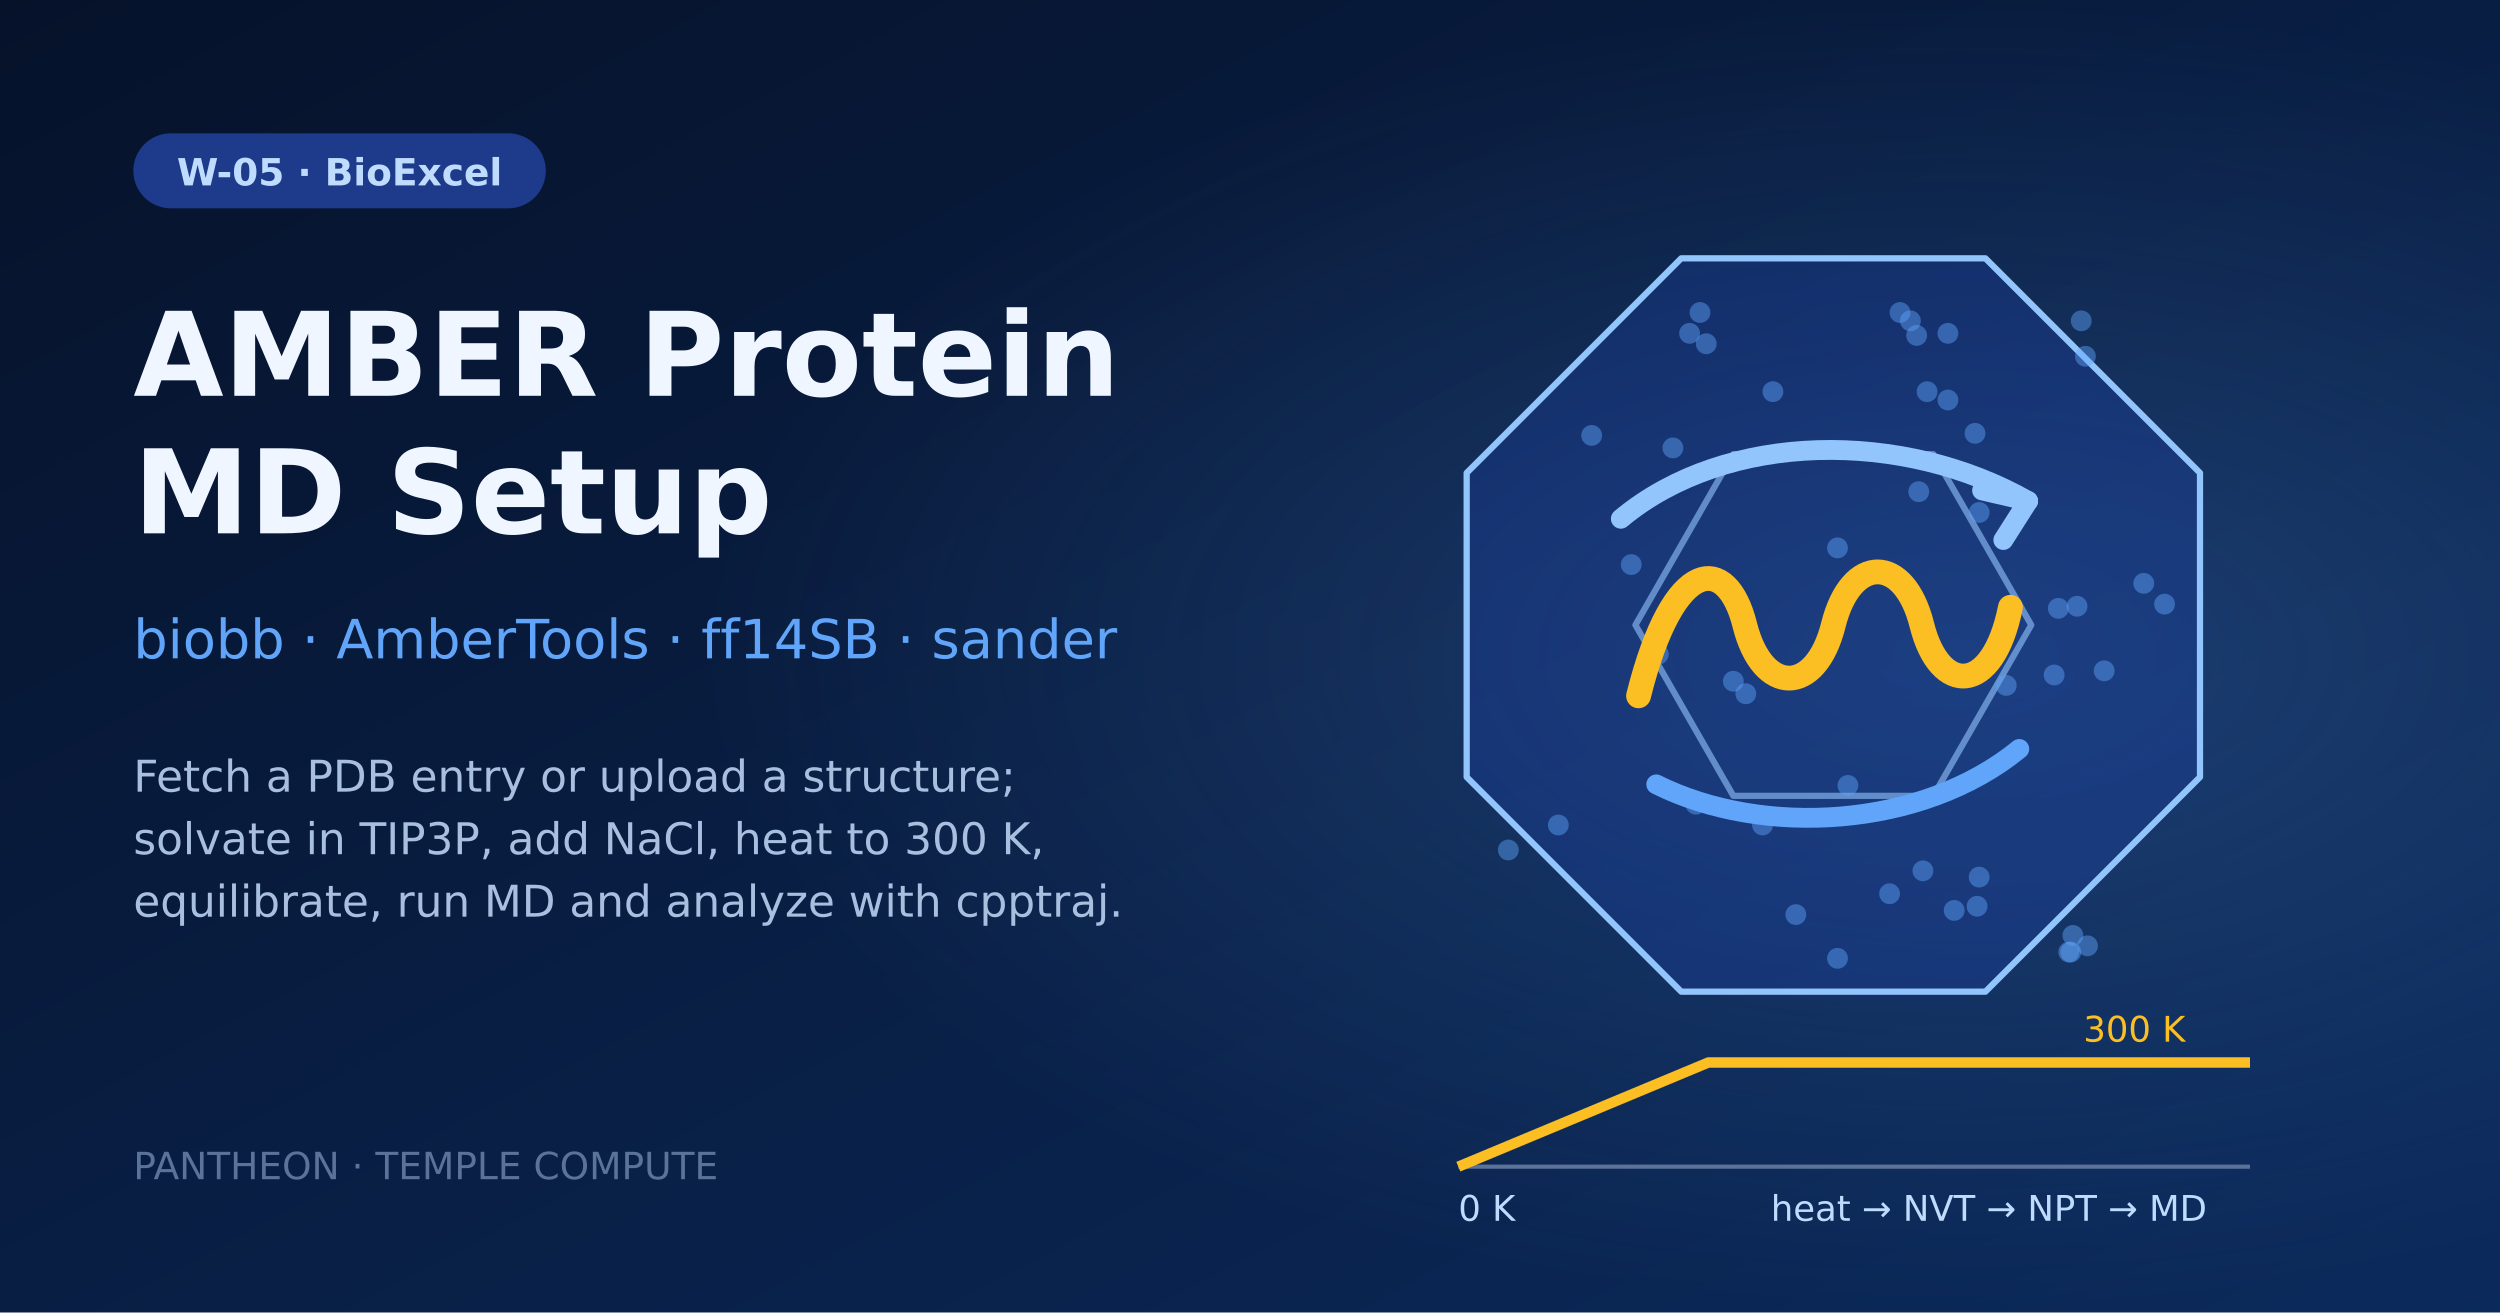
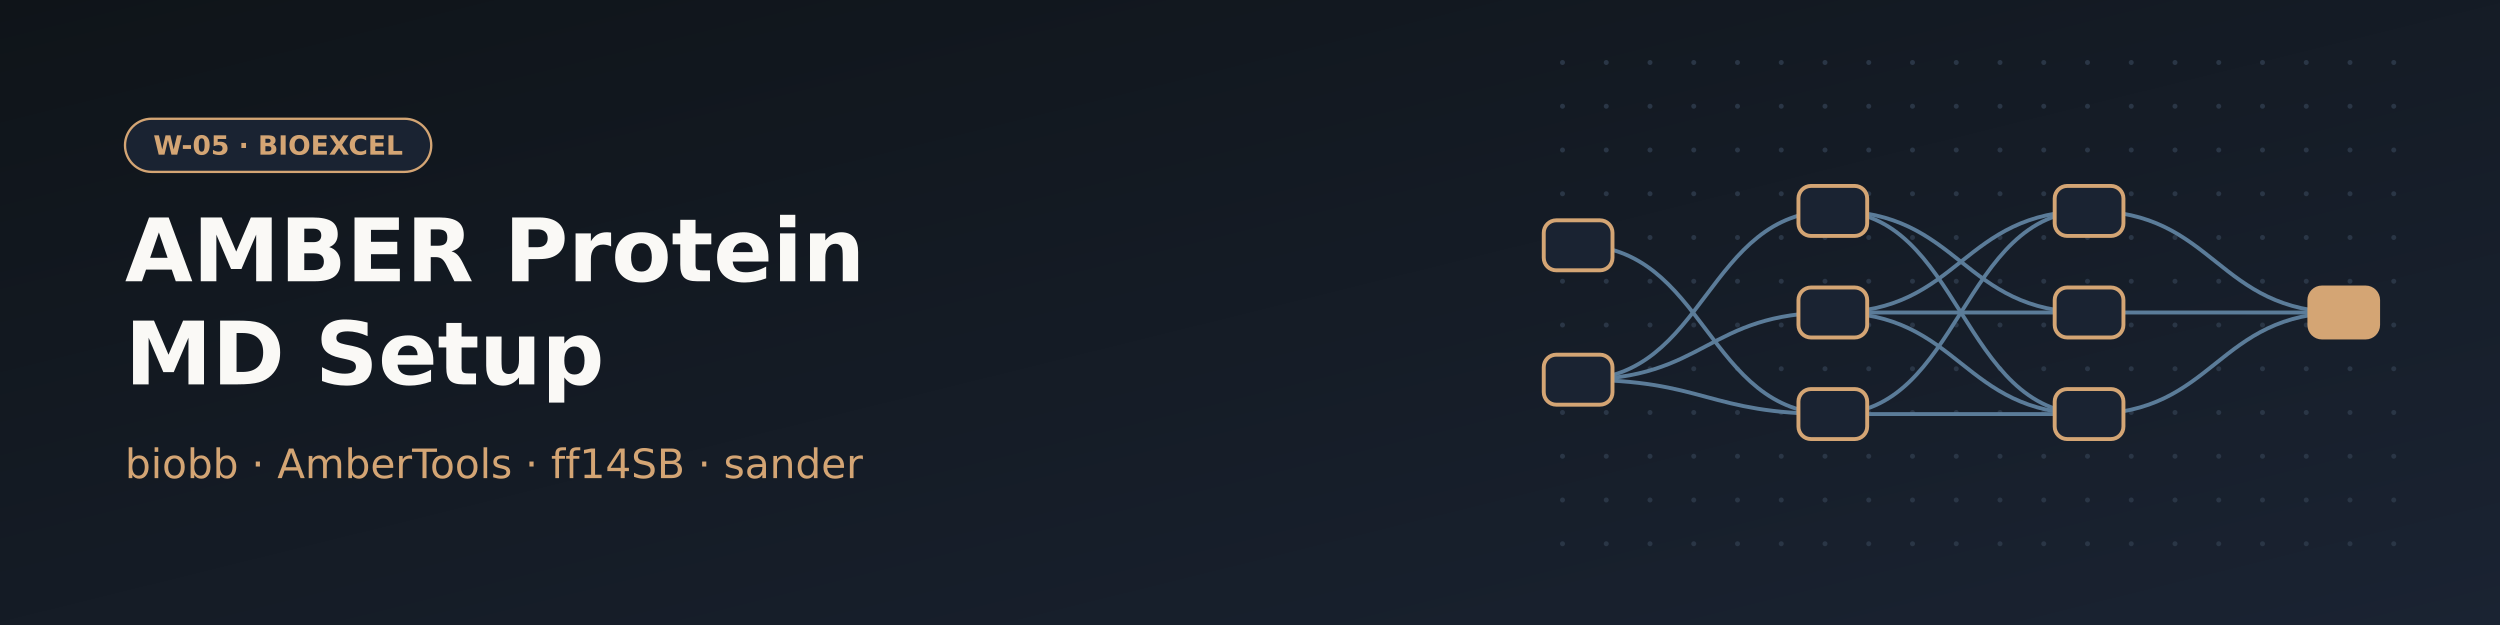
- <svg xmlns="http://www.w3.org/2000/svg" width="1200" height="630" viewBox="0 0 1200 630">
+ <svg xmlns="http://www.w3.org/2000/svg" width="1600" height="400" viewBox="0 0 1600 400" font-family="DejaVu Sans, sans-serif">
  <defs>
    <linearGradient id="bg" x1="0" y1="0" x2="1" y2="1">
-       <stop offset="0" stop-color="#06122a" />
-       <stop offset="1" stop-color="#0b2a5c" />
+       <stop offset="0" stop-color="#0f1419" />
+       <stop offset="1" stop-color="#1a2332" />
    </linearGradient>
-     <radialGradient id="glow" cx="0.78" cy="0.5" r="0.5">
-       <stop offset="0" stop-color="#60a5fa" stop-opacity="0.22" />
-       <stop offset="1" stop-color="#60a5fa" stop-opacity="0" />
-     </radialGradient>
-     <marker id="ar" viewBox="0 0 10 10" refX="9" refY="5" markerWidth="7" markerHeight="7" orient="auto-start-reverse">
-       <path d="M0,0 L10,5 L0,10 z" fill="#bfdbfe" />
-     </marker>
  </defs>
-   <rect width="1200" height="630" fill="url(#bg)" />
-   <rect width="1200" height="630" fill="url(#glow)" />
-   <rect x="64" y="64" rx="18" width="198" height="36" fill="#1e3a8a" />
-   <text x="163" y="89" text-anchor="middle" font-family="DejaVu Sans" font-weight="bold" font-size="18" fill="#bfdbfe">W-05 · BioExcel</text>
-   <text x="64" y="190" font-family="DejaVu Sans" font-weight="bold" font-size="56" fill="#eff6ff">AMBER Protein</text>
-   <text x="64" y="256" font-family="DejaVu Sans" font-weight="bold" font-size="56" fill="#eff6ff">MD Setup</text>
-   <text x="64" y="316" font-family="DejaVu Sans" font-size="26" fill="#60a5fa">biobb · AmberTools · ff14SB · sander</text>
-   <text x="64" y="380" font-family="DejaVu Sans" font-size="21" fill="#a9bfe0">Fetch a PDB entry or upload a structure;</text>
-   <text x="64" y="410" font-family="DejaVu Sans" font-size="21" fill="#a9bfe0">solvate in TIP3P, add NaCl, heat to 300 K,</text>
-   <text x="64" y="440" font-family="DejaVu Sans" font-size="21" fill="#a9bfe0">equilibrate, run MD and analyze with cpptraj.</text>
-   <text x="64" y="566" font-family="DejaVu Sans" font-size="18" fill="#5b7299">PANTHEON · TEMPLE COMPUTE</text>
-   <polygon points="1056,373 953,476 807,476 704,373 704,227 807,124 953,124 1056,227" fill="#1e40af" opacity="0.28" />
-   <g fill="none" stroke="#93c5fd" stroke-width="3" stroke-linejoin="round">
-     <polygon points="1056,373 953,476 807,476 704,373 704,227 807,124 953,124 1056,227" />
-     <polygon points="975,300 928,382 832,382 785,300 832,218 928,218" opacity="0.6" />
-   </g>
-   <circle cx="796" cy="314" r="5" fill="#60a5fa" opacity="0.45" />
-   <circle cx="838" cy="333" r="5" fill="#60a5fa" opacity="0.45" />
-   <circle cx="920" cy="161" r="5" fill="#60a5fa" opacity="0.45" />
-   <circle cx="724" cy="408" r="5" fill="#60a5fa" opacity="0.45" />
-   <circle cx="803" cy="215" r="5" fill="#60a5fa" opacity="0.45" />
-   <circle cx="1039" cy="290" r="5" fill="#60a5fa" opacity="0.45" />
-   <circle cx="988" cy="292" r="5" fill="#60a5fa" opacity="0.45" />
-   <circle cx="925" cy="188" r="5" fill="#60a5fa" opacity="0.45" />
-   <circle cx="923" cy="418" r="5" fill="#60a5fa" opacity="0.45" />
-   <circle cx="887" cy="377" r="5" fill="#60a5fa" opacity="0.45" />
-   <circle cx="935" cy="160" r="5" fill="#60a5fa" opacity="0.45" />
-   <circle cx="963" cy="329" r="5" fill="#60a5fa" opacity="0.45" />
-   <circle cx="816" cy="150" r="5" fill="#60a5fa" opacity="0.45" />
-   <circle cx="997" cy="291" r="5" fill="#60a5fa" opacity="0.45" />
-   <circle cx="950" cy="421" r="5" fill="#60a5fa" opacity="0.45" />
-   <circle cx="949" cy="435" r="5" fill="#60a5fa" opacity="0.45" />
-   <circle cx="846" cy="396" r="5" fill="#60a5fa" opacity="0.45" />
-   <circle cx="862" cy="439" r="5" fill="#60a5fa" opacity="0.45" />
-   <circle cx="1001" cy="171" r="5" fill="#60a5fa" opacity="0.45" />
-   <circle cx="764" cy="209" r="5" fill="#60a5fa" opacity="0.45" />
-   <circle cx="1029" cy="280" r="5" fill="#60a5fa" opacity="0.45" />
-   <circle cx="921" cy="236" r="5" fill="#60a5fa" opacity="0.45" />
-   <circle cx="882" cy="263" r="5" fill="#60a5fa" opacity="0.45" />
-   <circle cx="832" cy="327" r="5" fill="#60a5fa" opacity="0.45" />
-   <circle cx="907" cy="429" r="5" fill="#60a5fa" opacity="0.45" />
-   <circle cx="938" cy="437" r="5" fill="#60a5fa" opacity="0.45" />
-   <circle cx="994" cy="457" r="5" fill="#60a5fa" opacity="0.45" />
-   <circle cx="935" cy="192" r="5" fill="#60a5fa" opacity="0.45" />
-   <circle cx="995" cy="449" r="5" fill="#60a5fa" opacity="0.45" />
-   <circle cx="1010" cy="322" r="5" fill="#60a5fa" opacity="0.45" />
-   <circle cx="948" cy="208" r="5" fill="#60a5fa" opacity="0.45" />
-   <circle cx="986" cy="324" r="5" fill="#60a5fa" opacity="0.45" />
-   <circle cx="811" cy="160" r="5" fill="#60a5fa" opacity="0.45" />
-   <circle cx="993" cy="457" r="5" fill="#60a5fa" opacity="0.45" />
-   <circle cx="748" cy="396" r="5" fill="#60a5fa" opacity="0.45" />
-   <circle cx="851" cy="188" r="5" fill="#60a5fa" opacity="0.45" />
-   <circle cx="814" cy="386" r="5" fill="#60a5fa" opacity="0.45" />
-   <circle cx="999" cy="154" r="5" fill="#60a5fa" opacity="0.45" />
-   <circle cx="917" cy="154" r="5" fill="#60a5fa" opacity="0.45" />
-   <circle cx="950" cy="246" r="5" fill="#60a5fa" opacity="0.45" />
-   <circle cx="1002" cy="454" r="5" fill="#60a5fa" opacity="0.45" />
-   <circle cx="882" cy="460" r="5" fill="#60a5fa" opacity="0.45" />
-   <circle cx="819" cy="165" r="5" fill="#60a5fa" opacity="0.45" />
-   <circle cx="912" cy="150" r="5" fill="#60a5fa" opacity="0.45" />
-   <circle cx="783" cy="271" r="5" fill="#60a5fa" opacity="0.45" />
-   <g transform="translate(880,300) scale(0.85)" fill="none" stroke-linecap="round" stroke-linejoin="round">
-     <path d="M-110,40 C-90,-40 -60,-40 -50,0 C-40,40 -10,40 0,0 C10,-40 40,-40 50,0 C60,40 90,40 100,-10" stroke="#fbbf24" stroke-width="14" />
-     <path d="M-120,-60 C-60,-110 40,-110 110,-70" stroke="#93c5fd" stroke-width="11.2" />
-     <path d="M110,-70 l-26,-6 m26,6 l-14,22" stroke="#93c5fd" stroke-width="11.2" />
-     <path d="M-100,90 C-40,120 50,115 105,70" stroke="#60a5fa" stroke-width="11.2" />
-   </g>
-   <g transform="translate(700,500)">
-     <line x1="0" y1="60" x2="380" y2="60" stroke="#5b7299" stroke-width="2" />
-     <polyline points="0,60 120,10 380,10" fill="none" stroke="#fbbf24" stroke-width="5" stroke-linejoin="round" />
-     <text x="0" y="86" font-family="DejaVu Sans" font-size="17" fill="#bfdbfe">0 K</text>
-     <text x="300" y="0" font-family="DejaVu Sans" font-size="17" fill="#fbbf24">300 K</text>
-     <text x="150" y="86" font-family="DejaVu Sans" font-size="17" fill="#bfdbfe">heat → NVT → NPT → MD</text>
-   </g>
+   <rect width="1600" height="400" fill="url(#bg)" />
+   <rect x="80" y="76" width="196" height="34" rx="17" fill="#1a2332" stroke="#d4a574" stroke-width="1.5" />
+   <text x="178" y="99" font-size="17" font-weight="700" fill="#d4a574" text-anchor="middle">W-05 · BIOEXCEL</text>
+   <text x="80" y="180" font-size="56" font-weight="700" fill="#faf9f6">AMBER Protein</text>
+   <text x="80" y="246" font-size="56" font-weight="700" fill="#faf9f6">MD Setup</text>
+   <text x="80" y="306" font-size="26" fill="#d4a574">biobb · AmberTools · ff14SB · sander</text>
+   <circle cx="1000" cy="40" r="1.6" fill="#2a3646" />
+   <circle cx="1000" cy="68" r="1.6" fill="#2a3646" />
+   <circle cx="1000" cy="96" r="1.6" fill="#2a3646" />
+   <circle cx="1000" cy="124" r="1.6" fill="#2a3646" />
+   <circle cx="1000" cy="152" r="1.6" fill="#2a3646" />
+   <circle cx="1000" cy="180" r="1.6" fill="#2a3646" />
+   <circle cx="1000" cy="208" r="1.6" fill="#2a3646" />
+   <circle cx="1000" cy="236" r="1.6" fill="#2a3646" />
+   <circle cx="1000" cy="264" r="1.6" fill="#2a3646" />
+   <circle cx="1000" cy="292" r="1.6" fill="#2a3646" />
+   <circle cx="1000" cy="320" r="1.6" fill="#2a3646" />
+   <circle cx="1000" cy="348" r="1.6" fill="#2a3646" />
+   <circle cx="1028" cy="40" r="1.6" fill="#2a3646" />
+   <circle cx="1028" cy="68" r="1.6" fill="#2a3646" />
+   <circle cx="1028" cy="96" r="1.6" fill="#2a3646" />
+   <circle cx="1028" cy="124" r="1.6" fill="#2a3646" />
+   <circle cx="1028" cy="152" r="1.6" fill="#2a3646" />
+   <circle cx="1028" cy="180" r="1.6" fill="#2a3646" />
+   <circle cx="1028" cy="208" r="1.6" fill="#2a3646" />
+   <circle cx="1028" cy="236" r="1.6" fill="#2a3646" />
+   <circle cx="1028" cy="264" r="1.6" fill="#2a3646" />
+   <circle cx="1028" cy="292" r="1.6" fill="#2a3646" />
+   <circle cx="1028" cy="320" r="1.6" fill="#2a3646" />
+   <circle cx="1028" cy="348" r="1.6" fill="#2a3646" />
+   <circle cx="1056" cy="40" r="1.6" fill="#2a3646" />
+   <circle cx="1056" cy="68" r="1.6" fill="#2a3646" />
+   <circle cx="1056" cy="96" r="1.6" fill="#2a3646" />
+   <circle cx="1056" cy="124" r="1.6" fill="#2a3646" />
+   <circle cx="1056" cy="152" r="1.6" fill="#2a3646" />
+   <circle cx="1056" cy="180" r="1.6" fill="#2a3646" />
+   <circle cx="1056" cy="208" r="1.6" fill="#2a3646" />
+   <circle cx="1056" cy="236" r="1.6" fill="#2a3646" />
+   <circle cx="1056" cy="264" r="1.6" fill="#2a3646" />
+   <circle cx="1056" cy="292" r="1.6" fill="#2a3646" />
+   <circle cx="1056" cy="320" r="1.6" fill="#2a3646" />
+   <circle cx="1056" cy="348" r="1.6" fill="#2a3646" />
+   <circle cx="1084" cy="40" r="1.6" fill="#2a3646" />
+   <circle cx="1084" cy="68" r="1.6" fill="#2a3646" />
+   <circle cx="1084" cy="96" r="1.6" fill="#2a3646" />
+   <circle cx="1084" cy="124" r="1.6" fill="#2a3646" />
+   <circle cx="1084" cy="152" r="1.6" fill="#2a3646" />
+   <circle cx="1084" cy="180" r="1.6" fill="#2a3646" />
+   <circle cx="1084" cy="208" r="1.6" fill="#2a3646" />
+   <circle cx="1084" cy="236" r="1.6" fill="#2a3646" />
+   <circle cx="1084" cy="264" r="1.6" fill="#2a3646" />
+   <circle cx="1084" cy="292" r="1.6" fill="#2a3646" />
+   <circle cx="1084" cy="320" r="1.6" fill="#2a3646" />
+   <circle cx="1084" cy="348" r="1.6" fill="#2a3646" />
+   <circle cx="1112" cy="40" r="1.6" fill="#2a3646" />
+   <circle cx="1112" cy="68" r="1.6" fill="#2a3646" />
+   <circle cx="1112" cy="96" r="1.6" fill="#2a3646" />
+   <circle cx="1112" cy="124" r="1.6" fill="#2a3646" />
+   <circle cx="1112" cy="152" r="1.6" fill="#2a3646" />
+   <circle cx="1112" cy="180" r="1.6" fill="#2a3646" />
+   <circle cx="1112" cy="208" r="1.6" fill="#2a3646" />
+   <circle cx="1112" cy="236" r="1.6" fill="#2a3646" />
+   <circle cx="1112" cy="264" r="1.6" fill="#2a3646" />
+   <circle cx="1112" cy="292" r="1.6" fill="#2a3646" />
+   <circle cx="1112" cy="320" r="1.6" fill="#2a3646" />
+   <circle cx="1112" cy="348" r="1.6" fill="#2a3646" />
+   <circle cx="1140" cy="40" r="1.6" fill="#2a3646" />
+   <circle cx="1140" cy="68" r="1.6" fill="#2a3646" />
+   <circle cx="1140" cy="96" r="1.6" fill="#2a3646" />
+   <circle cx="1140" cy="124" r="1.6" fill="#2a3646" />
+   <circle cx="1140" cy="152" r="1.6" fill="#2a3646" />
+   <circle cx="1140" cy="180" r="1.6" fill="#2a3646" />
+   <circle cx="1140" cy="208" r="1.6" fill="#2a3646" />
+   <circle cx="1140" cy="236" r="1.6" fill="#2a3646" />
+   <circle cx="1140" cy="264" r="1.6" fill="#2a3646" />
+   <circle cx="1140" cy="292" r="1.6" fill="#2a3646" />
+   <circle cx="1140" cy="320" r="1.6" fill="#2a3646" />
+   <circle cx="1140" cy="348" r="1.6" fill="#2a3646" />
+   <circle cx="1168" cy="40" r="1.6" fill="#2a3646" />
+   <circle cx="1168" cy="68" r="1.6" fill="#2a3646" />
+   <circle cx="1168" cy="96" r="1.6" fill="#2a3646" />
+   <circle cx="1168" cy="124" r="1.6" fill="#2a3646" />
+   <circle cx="1168" cy="152" r="1.6" fill="#2a3646" />
+   <circle cx="1168" cy="180" r="1.6" fill="#2a3646" />
+   <circle cx="1168" cy="208" r="1.6" fill="#2a3646" />
+   <circle cx="1168" cy="236" r="1.6" fill="#2a3646" />
+   <circle cx="1168" cy="264" r="1.6" fill="#2a3646" />
+   <circle cx="1168" cy="292" r="1.6" fill="#2a3646" />
+   <circle cx="1168" cy="320" r="1.6" fill="#2a3646" />
+   <circle cx="1168" cy="348" r="1.6" fill="#2a3646" />
+   <circle cx="1196" cy="40" r="1.6" fill="#2a3646" />
+   <circle cx="1196" cy="68" r="1.6" fill="#2a3646" />
+   <circle cx="1196" cy="96" r="1.6" fill="#2a3646" />
+   <circle cx="1196" cy="124" r="1.6" fill="#2a3646" />
+   <circle cx="1196" cy="152" r="1.6" fill="#2a3646" />
+   <circle cx="1196" cy="180" r="1.6" fill="#2a3646" />
+   <circle cx="1196" cy="208" r="1.6" fill="#2a3646" />
+   <circle cx="1196" cy="236" r="1.6" fill="#2a3646" />
+   <circle cx="1196" cy="264" r="1.6" fill="#2a3646" />
+   <circle cx="1196" cy="292" r="1.6" fill="#2a3646" />
+   <circle cx="1196" cy="320" r="1.6" fill="#2a3646" />
+   <circle cx="1196" cy="348" r="1.6" fill="#2a3646" />
+   <circle cx="1224" cy="40" r="1.6" fill="#2a3646" />
+   <circle cx="1224" cy="68" r="1.6" fill="#2a3646" />
+   <circle cx="1224" cy="96" r="1.6" fill="#2a3646" />
+   <circle cx="1224" cy="124" r="1.6" fill="#2a3646" />
+   <circle cx="1224" cy="152" r="1.6" fill="#2a3646" />
+   <circle cx="1224" cy="180" r="1.6" fill="#2a3646" />
+   <circle cx="1224" cy="208" r="1.6" fill="#2a3646" />
+   <circle cx="1224" cy="236" r="1.6" fill="#2a3646" />
+   <circle cx="1224" cy="264" r="1.6" fill="#2a3646" />
+   <circle cx="1224" cy="292" r="1.6" fill="#2a3646" />
+   <circle cx="1224" cy="320" r="1.6" fill="#2a3646" />
+   <circle cx="1224" cy="348" r="1.6" fill="#2a3646" />
+   <circle cx="1252" cy="40" r="1.6" fill="#2a3646" />
+   <circle cx="1252" cy="68" r="1.6" fill="#2a3646" />
+   <circle cx="1252" cy="96" r="1.6" fill="#2a3646" />
+   <circle cx="1252" cy="124" r="1.6" fill="#2a3646" />
+   <circle cx="1252" cy="152" r="1.6" fill="#2a3646" />
+   <circle cx="1252" cy="180" r="1.6" fill="#2a3646" />
+   <circle cx="1252" cy="208" r="1.6" fill="#2a3646" />
+   <circle cx="1252" cy="236" r="1.6" fill="#2a3646" />
+   <circle cx="1252" cy="264" r="1.6" fill="#2a3646" />
+   <circle cx="1252" cy="292" r="1.6" fill="#2a3646" />
+   <circle cx="1252" cy="320" r="1.6" fill="#2a3646" />
+   <circle cx="1252" cy="348" r="1.6" fill="#2a3646" />
+   <circle cx="1280" cy="40" r="1.6" fill="#2a3646" />
+   <circle cx="1280" cy="68" r="1.6" fill="#2a3646" />
+   <circle cx="1280" cy="96" r="1.6" fill="#2a3646" />
+   <circle cx="1280" cy="124" r="1.6" fill="#2a3646" />
+   <circle cx="1280" cy="152" r="1.6" fill="#2a3646" />
+   <circle cx="1280" cy="180" r="1.6" fill="#2a3646" />
+   <circle cx="1280" cy="208" r="1.6" fill="#2a3646" />
+   <circle cx="1280" cy="236" r="1.6" fill="#2a3646" />
+   <circle cx="1280" cy="264" r="1.6" fill="#2a3646" />
+   <circle cx="1280" cy="292" r="1.6" fill="#2a3646" />
+   <circle cx="1280" cy="320" r="1.6" fill="#2a3646" />
+   <circle cx="1280" cy="348" r="1.6" fill="#2a3646" />
+   <circle cx="1308" cy="40" r="1.6" fill="#2a3646" />
+   <circle cx="1308" cy="68" r="1.6" fill="#2a3646" />
+   <circle cx="1308" cy="96" r="1.6" fill="#2a3646" />
+   <circle cx="1308" cy="124" r="1.6" fill="#2a3646" />
+   <circle cx="1308" cy="152" r="1.6" fill="#2a3646" />
+   <circle cx="1308" cy="180" r="1.6" fill="#2a3646" />
+   <circle cx="1308" cy="208" r="1.6" fill="#2a3646" />
+   <circle cx="1308" cy="236" r="1.6" fill="#2a3646" />
+   <circle cx="1308" cy="264" r="1.6" fill="#2a3646" />
+   <circle cx="1308" cy="292" r="1.6" fill="#2a3646" />
+   <circle cx="1308" cy="320" r="1.6" fill="#2a3646" />
+   <circle cx="1308" cy="348" r="1.6" fill="#2a3646" />
+   <circle cx="1336" cy="40" r="1.6" fill="#2a3646" />
+   <circle cx="1336" cy="68" r="1.6" fill="#2a3646" />
+   <circle cx="1336" cy="96" r="1.6" fill="#2a3646" />
+   <circle cx="1336" cy="124" r="1.6" fill="#2a3646" />
+   <circle cx="1336" cy="152" r="1.6" fill="#2a3646" />
+   <circle cx="1336" cy="180" r="1.6" fill="#2a3646" />
+   <circle cx="1336" cy="208" r="1.6" fill="#2a3646" />
+   <circle cx="1336" cy="236" r="1.6" fill="#2a3646" />
+   <circle cx="1336" cy="264" r="1.6" fill="#2a3646" />
+   <circle cx="1336" cy="292" r="1.6" fill="#2a3646" />
+   <circle cx="1336" cy="320" r="1.6" fill="#2a3646" />
+   <circle cx="1336" cy="348" r="1.6" fill="#2a3646" />
+   <circle cx="1364" cy="40" r="1.6" fill="#2a3646" />
+   <circle cx="1364" cy="68" r="1.6" fill="#2a3646" />
+   <circle cx="1364" cy="96" r="1.6" fill="#2a3646" />
+   <circle cx="1364" cy="124" r="1.6" fill="#2a3646" />
+   <circle cx="1364" cy="152" r="1.6" fill="#2a3646" />
+   <circle cx="1364" cy="180" r="1.6" fill="#2a3646" />
+   <circle cx="1364" cy="208" r="1.6" fill="#2a3646" />
+   <circle cx="1364" cy="236" r="1.6" fill="#2a3646" />
+   <circle cx="1364" cy="264" r="1.6" fill="#2a3646" />
+   <circle cx="1364" cy="292" r="1.6" fill="#2a3646" />
+   <circle cx="1364" cy="320" r="1.6" fill="#2a3646" />
+   <circle cx="1364" cy="348" r="1.6" fill="#2a3646" />
+   <circle cx="1392" cy="40" r="1.6" fill="#2a3646" />
+   <circle cx="1392" cy="68" r="1.6" fill="#2a3646" />
+   <circle cx="1392" cy="96" r="1.6" fill="#2a3646" />
+   <circle cx="1392" cy="124" r="1.6" fill="#2a3646" />
+   <circle cx="1392" cy="152" r="1.6" fill="#2a3646" />
+   <circle cx="1392" cy="180" r="1.6" fill="#2a3646" />
+   <circle cx="1392" cy="208" r="1.6" fill="#2a3646" />
+   <circle cx="1392" cy="236" r="1.6" fill="#2a3646" />
+   <circle cx="1392" cy="264" r="1.6" fill="#2a3646" />
+   <circle cx="1392" cy="292" r="1.6" fill="#2a3646" />
+   <circle cx="1392" cy="320" r="1.6" fill="#2a3646" />
+   <circle cx="1392" cy="348" r="1.6" fill="#2a3646" />
+   <circle cx="1420" cy="40" r="1.6" fill="#2a3646" />
+   <circle cx="1420" cy="68" r="1.6" fill="#2a3646" />
+   <circle cx="1420" cy="96" r="1.6" fill="#2a3646" />
+   <circle cx="1420" cy="124" r="1.6" fill="#2a3646" />
+   <circle cx="1420" cy="152" r="1.6" fill="#2a3646" />
+   <circle cx="1420" cy="180" r="1.6" fill="#2a3646" />
+   <circle cx="1420" cy="208" r="1.6" fill="#2a3646" />
+   <circle cx="1420" cy="236" r="1.6" fill="#2a3646" />
+   <circle cx="1420" cy="264" r="1.6" fill="#2a3646" />
+   <circle cx="1420" cy="292" r="1.6" fill="#2a3646" />
+   <circle cx="1420" cy="320" r="1.6" fill="#2a3646" />
+   <circle cx="1420" cy="348" r="1.6" fill="#2a3646" />
+   <circle cx="1448" cy="40" r="1.6" fill="#2a3646" />
+   <circle cx="1448" cy="68" r="1.6" fill="#2a3646" />
+   <circle cx="1448" cy="96" r="1.6" fill="#2a3646" />
+   <circle cx="1448" cy="124" r="1.6" fill="#2a3646" />
+   <circle cx="1448" cy="152" r="1.6" fill="#2a3646" />
+   <circle cx="1448" cy="180" r="1.6" fill="#2a3646" />
+   <circle cx="1448" cy="208" r="1.6" fill="#2a3646" />
+   <circle cx="1448" cy="236" r="1.6" fill="#2a3646" />
+   <circle cx="1448" cy="264" r="1.6" fill="#2a3646" />
+   <circle cx="1448" cy="292" r="1.6" fill="#2a3646" />
+   <circle cx="1448" cy="320" r="1.6" fill="#2a3646" />
+   <circle cx="1448" cy="348" r="1.6" fill="#2a3646" />
+   <circle cx="1476" cy="40" r="1.6" fill="#2a3646" />
+   <circle cx="1476" cy="68" r="1.6" fill="#2a3646" />
+   <circle cx="1476" cy="96" r="1.6" fill="#2a3646" />
+   <circle cx="1476" cy="124" r="1.6" fill="#2a3646" />
+   <circle cx="1476" cy="152" r="1.6" fill="#2a3646" />
+   <circle cx="1476" cy="180" r="1.6" fill="#2a3646" />
+   <circle cx="1476" cy="208" r="1.6" fill="#2a3646" />
+   <circle cx="1476" cy="236" r="1.6" fill="#2a3646" />
+   <circle cx="1476" cy="264" r="1.6" fill="#2a3646" />
+   <circle cx="1476" cy="292" r="1.6" fill="#2a3646" />
+   <circle cx="1476" cy="320" r="1.6" fill="#2a3646" />
+   <circle cx="1476" cy="348" r="1.6" fill="#2a3646" />
+   <circle cx="1504" cy="40" r="1.6" fill="#2a3646" />
+   <circle cx="1504" cy="68" r="1.6" fill="#2a3646" />
+   <circle cx="1504" cy="96" r="1.6" fill="#2a3646" />
+   <circle cx="1504" cy="124" r="1.6" fill="#2a3646" />
+   <circle cx="1504" cy="152" r="1.6" fill="#2a3646" />
+   <circle cx="1504" cy="180" r="1.6" fill="#2a3646" />
+   <circle cx="1504" cy="208" r="1.6" fill="#2a3646" />
+   <circle cx="1504" cy="236" r="1.6" fill="#2a3646" />
+   <circle cx="1504" cy="264" r="1.6" fill="#2a3646" />
+   <circle cx="1504" cy="292" r="1.6" fill="#2a3646" />
+   <circle cx="1504" cy="320" r="1.6" fill="#2a3646" />
+   <circle cx="1504" cy="348" r="1.6" fill="#2a3646" />
+   <circle cx="1532" cy="40" r="1.6" fill="#2a3646" />
+   <circle cx="1532" cy="68" r="1.6" fill="#2a3646" />
+   <circle cx="1532" cy="96" r="1.6" fill="#2a3646" />
+   <circle cx="1532" cy="124" r="1.6" fill="#2a3646" />
+   <circle cx="1532" cy="152" r="1.6" fill="#2a3646" />
+   <circle cx="1532" cy="180" r="1.6" fill="#2a3646" />
+   <circle cx="1532" cy="208" r="1.6" fill="#2a3646" />
+   <circle cx="1532" cy="236" r="1.6" fill="#2a3646" />
+   <circle cx="1532" cy="264" r="1.6" fill="#2a3646" />
+   <circle cx="1532" cy="292" r="1.6" fill="#2a3646" />
+   <circle cx="1532" cy="320" r="1.6" fill="#2a3646" />
+   <circle cx="1532" cy="348" r="1.6" fill="#2a3646" />
+   <path d="M1010 157 C1092 157 1092 265 1173 265" stroke="#5b7c99" stroke-width="2.5" fill="none" />
+   <path d="M1010 243 C1092 243 1092 135 1173 135" stroke="#5b7c99" stroke-width="2.5" fill="none" />
+   <path d="M1010 243 C1092 243 1092 200 1173 200" stroke="#5b7c99" stroke-width="2.5" fill="none" />
+   <path d="M1010 243 C1092 243 1092 265 1173 265" stroke="#5b7c99" stroke-width="2.5" fill="none" />
+   <path d="M1173 135 C1255 135 1255 200 1337 200" stroke="#5b7c99" stroke-width="2.5" fill="none" />
+   <path d="M1173 135 C1255 135 1255 265 1337 265" stroke="#5b7c99" stroke-width="2.5" fill="none" />
+   <path d="M1173 200 C1255 200 1255 135 1337 135" stroke="#5b7c99" stroke-width="2.5" fill="none" />
+   <path d="M1173 200 C1255 200 1255 200 1337 200" stroke="#5b7c99" stroke-width="2.5" fill="none" />
+   <path d="M1173 200 C1255 200 1255 265 1337 265" stroke="#5b7c99" stroke-width="2.5" fill="none" />
+   <path d="M1173 265 C1255 265 1255 135 1337 135" stroke="#5b7c99" stroke-width="2.5" fill="none" />
+   <path d="M1173 265 C1255 265 1255 265 1337 265" stroke="#5b7c99" stroke-width="2.5" fill="none" />
+   <path d="M1337 135 C1418 135 1418 200 1500 200" stroke="#5b7c99" stroke-width="2.5" fill="none" />
+   <path d="M1337 200 C1418 200 1418 200 1500 200" stroke="#5b7c99" stroke-width="2.5" fill="none" />
+   <path d="M1337 265 C1418 265 1418 200 1500 200" stroke="#5b7c99" stroke-width="2.5" fill="none" />
+   <rect x="988" y="141" width="44" height="32" rx="8" fill="#1a2332" stroke="#d4a574" stroke-width="2.5" />
+   <rect x="988" y="227" width="44" height="32" rx="8" fill="#1a2332" stroke="#d4a574" stroke-width="2.5" />
+   <rect x="1151" y="119" width="44" height="32" rx="8" fill="#1a2332" stroke="#d4a574" stroke-width="2.5" />
+   <rect x="1151" y="184" width="44" height="32" rx="8" fill="#1a2332" stroke="#d4a574" stroke-width="2.5" />
+   <rect x="1151" y="249" width="44" height="32" rx="8" fill="#1a2332" stroke="#d4a574" stroke-width="2.5" />
+   <rect x="1315" y="119" width="44" height="32" rx="8" fill="#1a2332" stroke="#d4a574" stroke-width="2.5" />
+   <rect x="1315" y="184" width="44" height="32" rx="8" fill="#1a2332" stroke="#d4a574" stroke-width="2.5" />
+   <rect x="1315" y="249" width="44" height="32" rx="8" fill="#1a2332" stroke="#d4a574" stroke-width="2.5" />
+   <rect x="1478" y="184" width="44" height="32" rx="8" fill="#d4a574" stroke="#d4a574" stroke-width="2.5" />
</svg>
